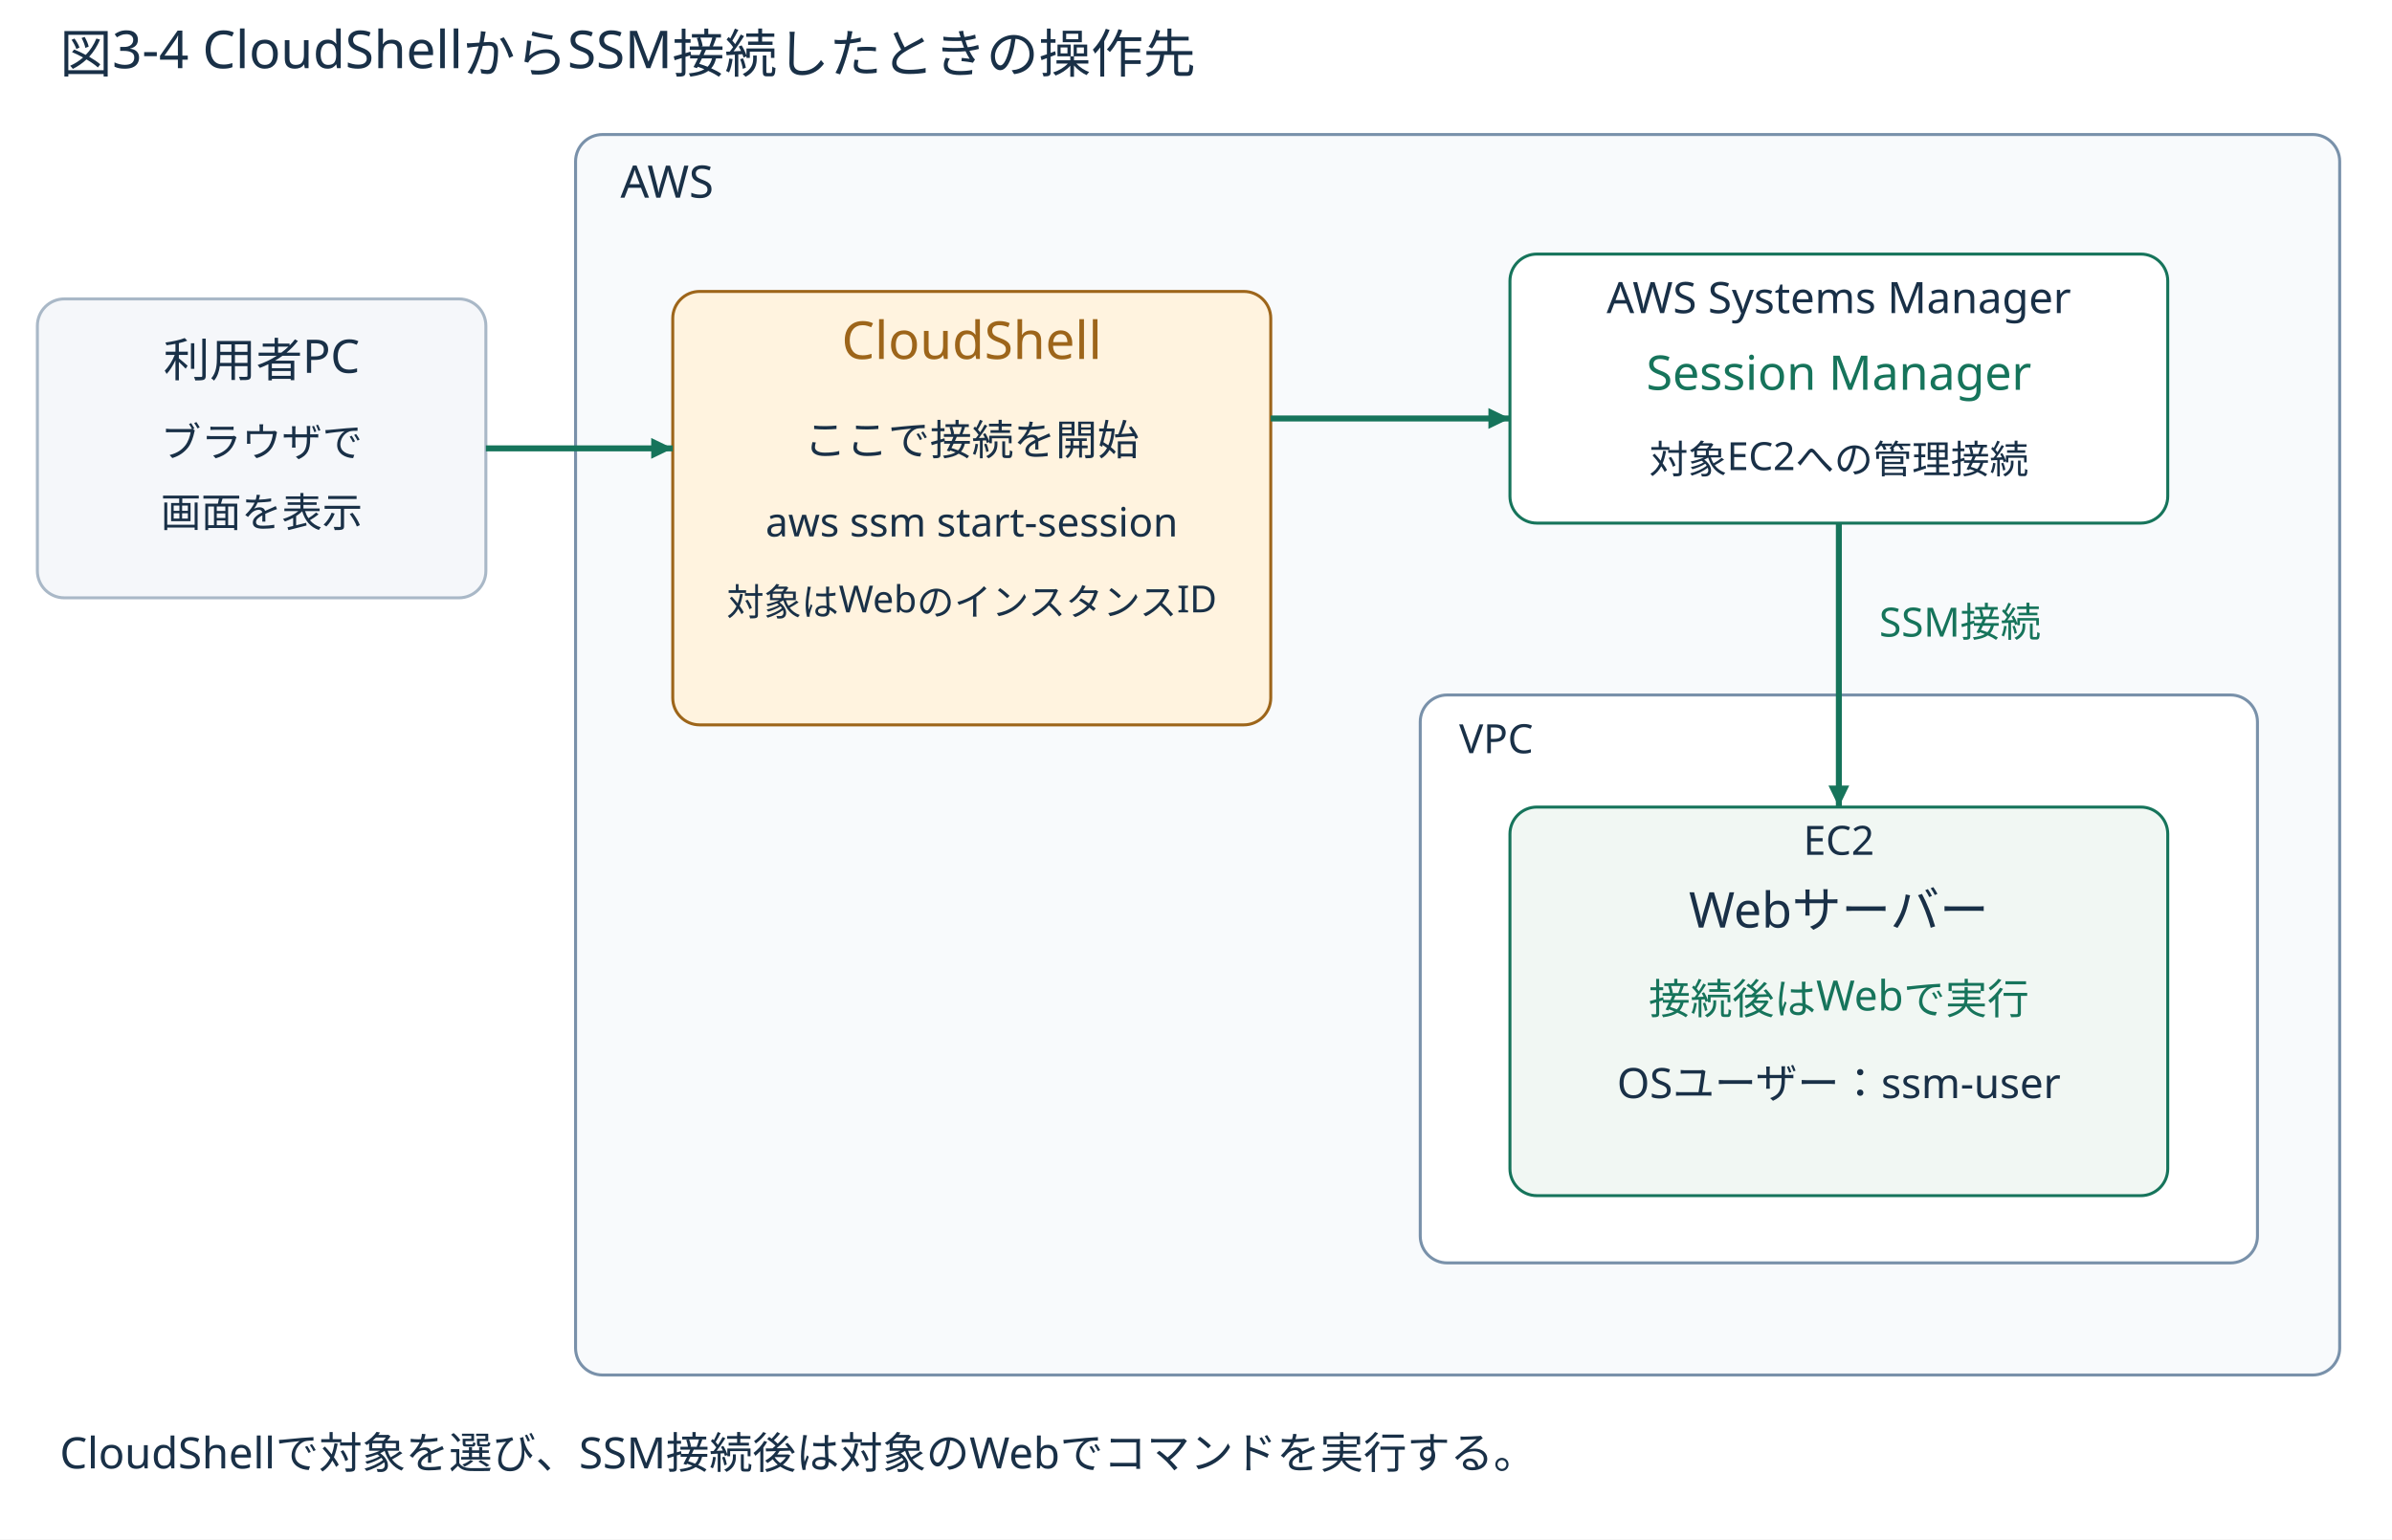
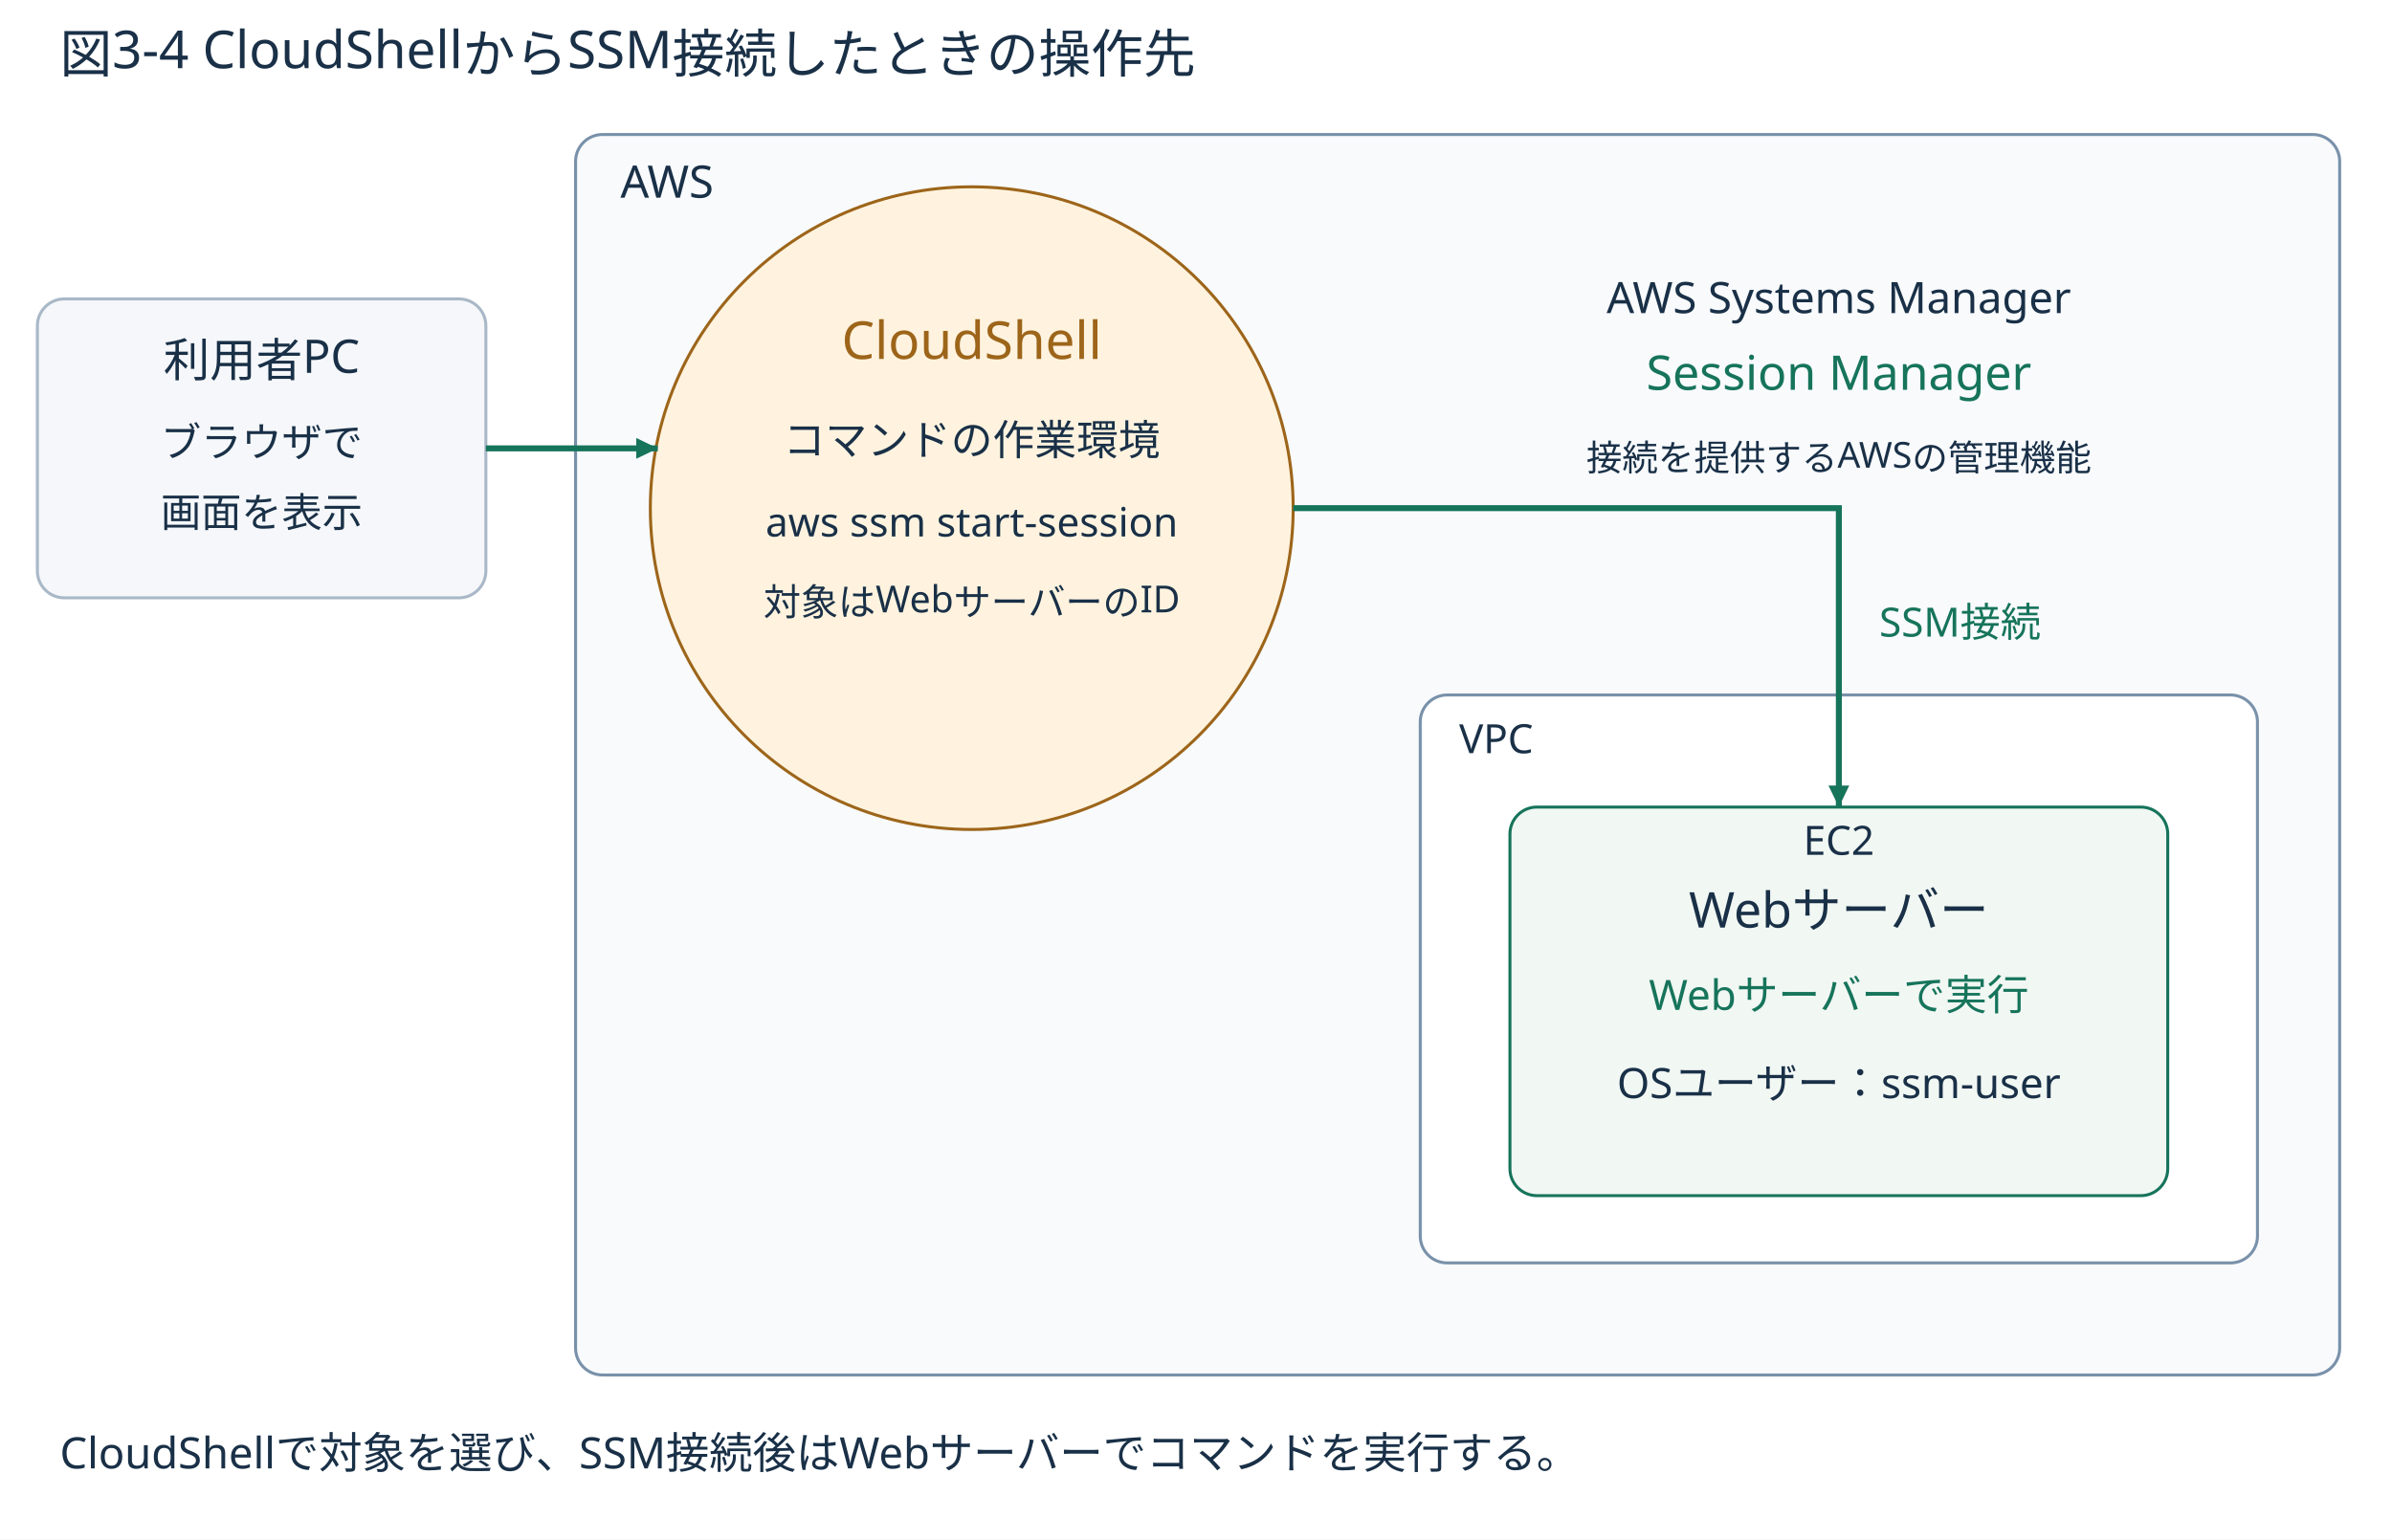
<svg xmlns="http://www.w3.org/2000/svg" width="1600" height="1030" viewBox="0 0 1600 1030" role="img">
  <rect width="100%" height="100%" fill="white" />
  <text x="40" y="18" fill="#193047" font-family="Noto Sans JP, sans-serif" font-size="35" dominant-baseline="text-before-edge" text-anchor="start">図3-4  CloudShellからSSM接続したときの操作先</text>
  <rect x="25" y="200" width="300" height="200" rx="18" fill="#f5f7fa" stroke="#a9b8c7" stroke-width="2" />
  <text x="175" y="225" fill="#193047" font-family="Noto Sans JP, sans-serif" font-size="31" dominant-baseline="text-before-edge" text-anchor="middle">利用者PC</text>
  <text x="175" y="282" fill="#193047" font-family="Noto Sans JP, sans-serif" font-size="27" dominant-baseline="text-before-edge" text-anchor="middle">ブラウザで</text>
  <text x="175" y="329" fill="#193047" font-family="Noto Sans JP, sans-serif" font-size="27" dominant-baseline="text-before-edge" text-anchor="middle">画面を表示</text>
  <rect x="385" y="90" width="1180" height="830" rx="18" fill="#f8fafc" stroke="#7991aa" stroke-width="2" />
  <text x="415" y="109" fill="#193047" font-family="Noto Sans JP, sans-serif" font-size="30" dominant-baseline="text-before-edge" text-anchor="start">AWS</text>
-   <rect x="450" y="195" width="400" height="290" rx="18" fill="#fff3df" stroke="#9d651a" stroke-width="2" />
+   <circle cx="650" cy="340" r="215" fill="#fff3df" stroke="#9d651a" stroke-width="2" />
  <text x="650" y="213" fill="#9d651a" font-family="Noto Sans JP, sans-serif" font-size="35" dominant-baseline="text-before-edge" text-anchor="middle">CloudShell</text>
-   <text x="650" y="280" fill="#193047" font-family="Noto Sans JP, sans-serif" font-size="28" dominant-baseline="text-before-edge" text-anchor="middle">ここで接続を開始</text>
+   <text x="650" y="280" fill="#193047" font-family="Noto Sans JP, sans-serif" font-size="28" dominant-baseline="text-before-edge" text-anchor="middle">コマンドの作業環境</text>
  <text x="650" y="338" fill="#193047" font-family="Noto Sans JP, sans-serif" font-size="27" dominant-baseline="text-before-edge" text-anchor="middle">aws ssm start-session</text>
-   <text x="650" y="390" fill="#193047" font-family="Noto Sans JP, sans-serif" font-size="25" dominant-baseline="text-before-edge" text-anchor="middle">対象はWebのインスタンスID</text>
-   <polyline points="325,300 450,300" fill="none" stroke="#16745b" stroke-width="4" />
-   <polygon points="450,300 435.593,306.959 435.593,293.041" fill="#16745b" />
-   <rect x="1010" y="170" width="440" height="180" rx="18" fill="#ffffff" stroke="#16745b" stroke-width="2" />
+   <text x="650" y="390" fill="#193047" font-family="Noto Sans JP, sans-serif" font-size="25" dominant-baseline="text-before-edge" text-anchor="middle">対象はWebサーバーのID</text>
+   <polyline points="325,300 440,300" fill="none" stroke="#16745b" stroke-width="4" />
+   <polygon points="440,300 425.593,306.959 425.593,293.041" fill="#16745b" />
  <text x="1230" y="187" fill="#193047" font-family="Noto Sans JP, sans-serif" font-size="29" dominant-baseline="text-before-edge" text-anchor="middle">AWS Systems Manager</text>
  <text x="1230" y="236" fill="#16745b" font-family="Noto Sans JP, sans-serif" font-size="32" dominant-baseline="text-before-edge" text-anchor="middle">Session Manager</text>
-   <text x="1230" y="294" fill="#193047" font-family="Noto Sans JP, sans-serif" font-size="26" dominant-baseline="text-before-edge" text-anchor="middle">対象EC2への管理接続</text>
-   <polyline points="850,280 1010,280" fill="none" stroke="#16745b" stroke-width="4" />
-   <polygon points="1010,280 995.593,286.959 995.593,273.041" fill="#16745b" />
+   <text x="1230" y="294" fill="#193047" font-family="Noto Sans JP, sans-serif" font-size="24" dominant-baseline="text-before-edge" text-anchor="middle">接続を提供するAWSの管理機能</text>
  <rect x="950" y="465" width="560" height="380" rx="18" fill="#ffffff" stroke="#7991aa" stroke-width="2" />
  <text x="976" y="483" fill="#193047" font-family="Noto Sans JP, sans-serif" font-size="27" dominant-baseline="text-before-edge" text-anchor="start">VPC</text>
  <rect x="1010" y="540" width="440" height="260" rx="18" fill="#f1f7f3" stroke="#16745b" stroke-width="2" />
  <text x="1230" y="551" fill="#193047" font-family="Noto Sans JP, sans-serif" font-size="27" dominant-baseline="text-before-edge" text-anchor="middle">EC2</text>
  <text x="1230" y="595" fill="#193047" font-family="Noto Sans JP, sans-serif" font-size="33" dominant-baseline="text-before-edge" text-anchor="middle">Webサーバー</text>
-   <text x="1230" y="654" fill="#16745b" font-family="Noto Sans JP, sans-serif" font-size="28" dominant-baseline="text-before-edge" text-anchor="middle">接続後はWebで実行</text>
+   <text x="1230" y="654" fill="#16745b" font-family="Noto Sans JP, sans-serif" font-size="28" dominant-baseline="text-before-edge" text-anchor="middle">Webサーバーで実行</text>
  <text x="1230" y="713" fill="#193047" font-family="Noto Sans JP, sans-serif" font-size="28" dominant-baseline="text-before-edge" text-anchor="middle">OSユーザー：ssm-user</text>
-   <polyline points="1230,350 1230,540" fill="none" stroke="#16745b" stroke-width="4" />
+   <polyline points="865,340 1230,340 1230,540" fill="none" stroke="#16745b" stroke-width="4" />
  <polygon points="1230,540 1223.041,525.593 1236.959,525.593" fill="#16745b" />
  <text x="1257" y="405" fill="#16745b" font-family="Noto Sans JP, sans-serif" font-size="27" dominant-baseline="text-before-edge" text-anchor="start">SSM接続</text>
-   <text x="40" y="960" fill="#193047" font-family="Noto Sans JP, sans-serif" font-size="29" dominant-baseline="text-before-edge" text-anchor="start">CloudShellで対象を選び、SSM接続後は対象のWebでコマンドを実行する。</text>
+   <text x="40" y="960" fill="#193047" font-family="Noto Sans JP, sans-serif" font-size="29" dominant-baseline="text-before-edge" text-anchor="start">CloudShellで対象を選び、SSM接続後はWebサーバーでコマンドを実行する。</text>
</svg>
